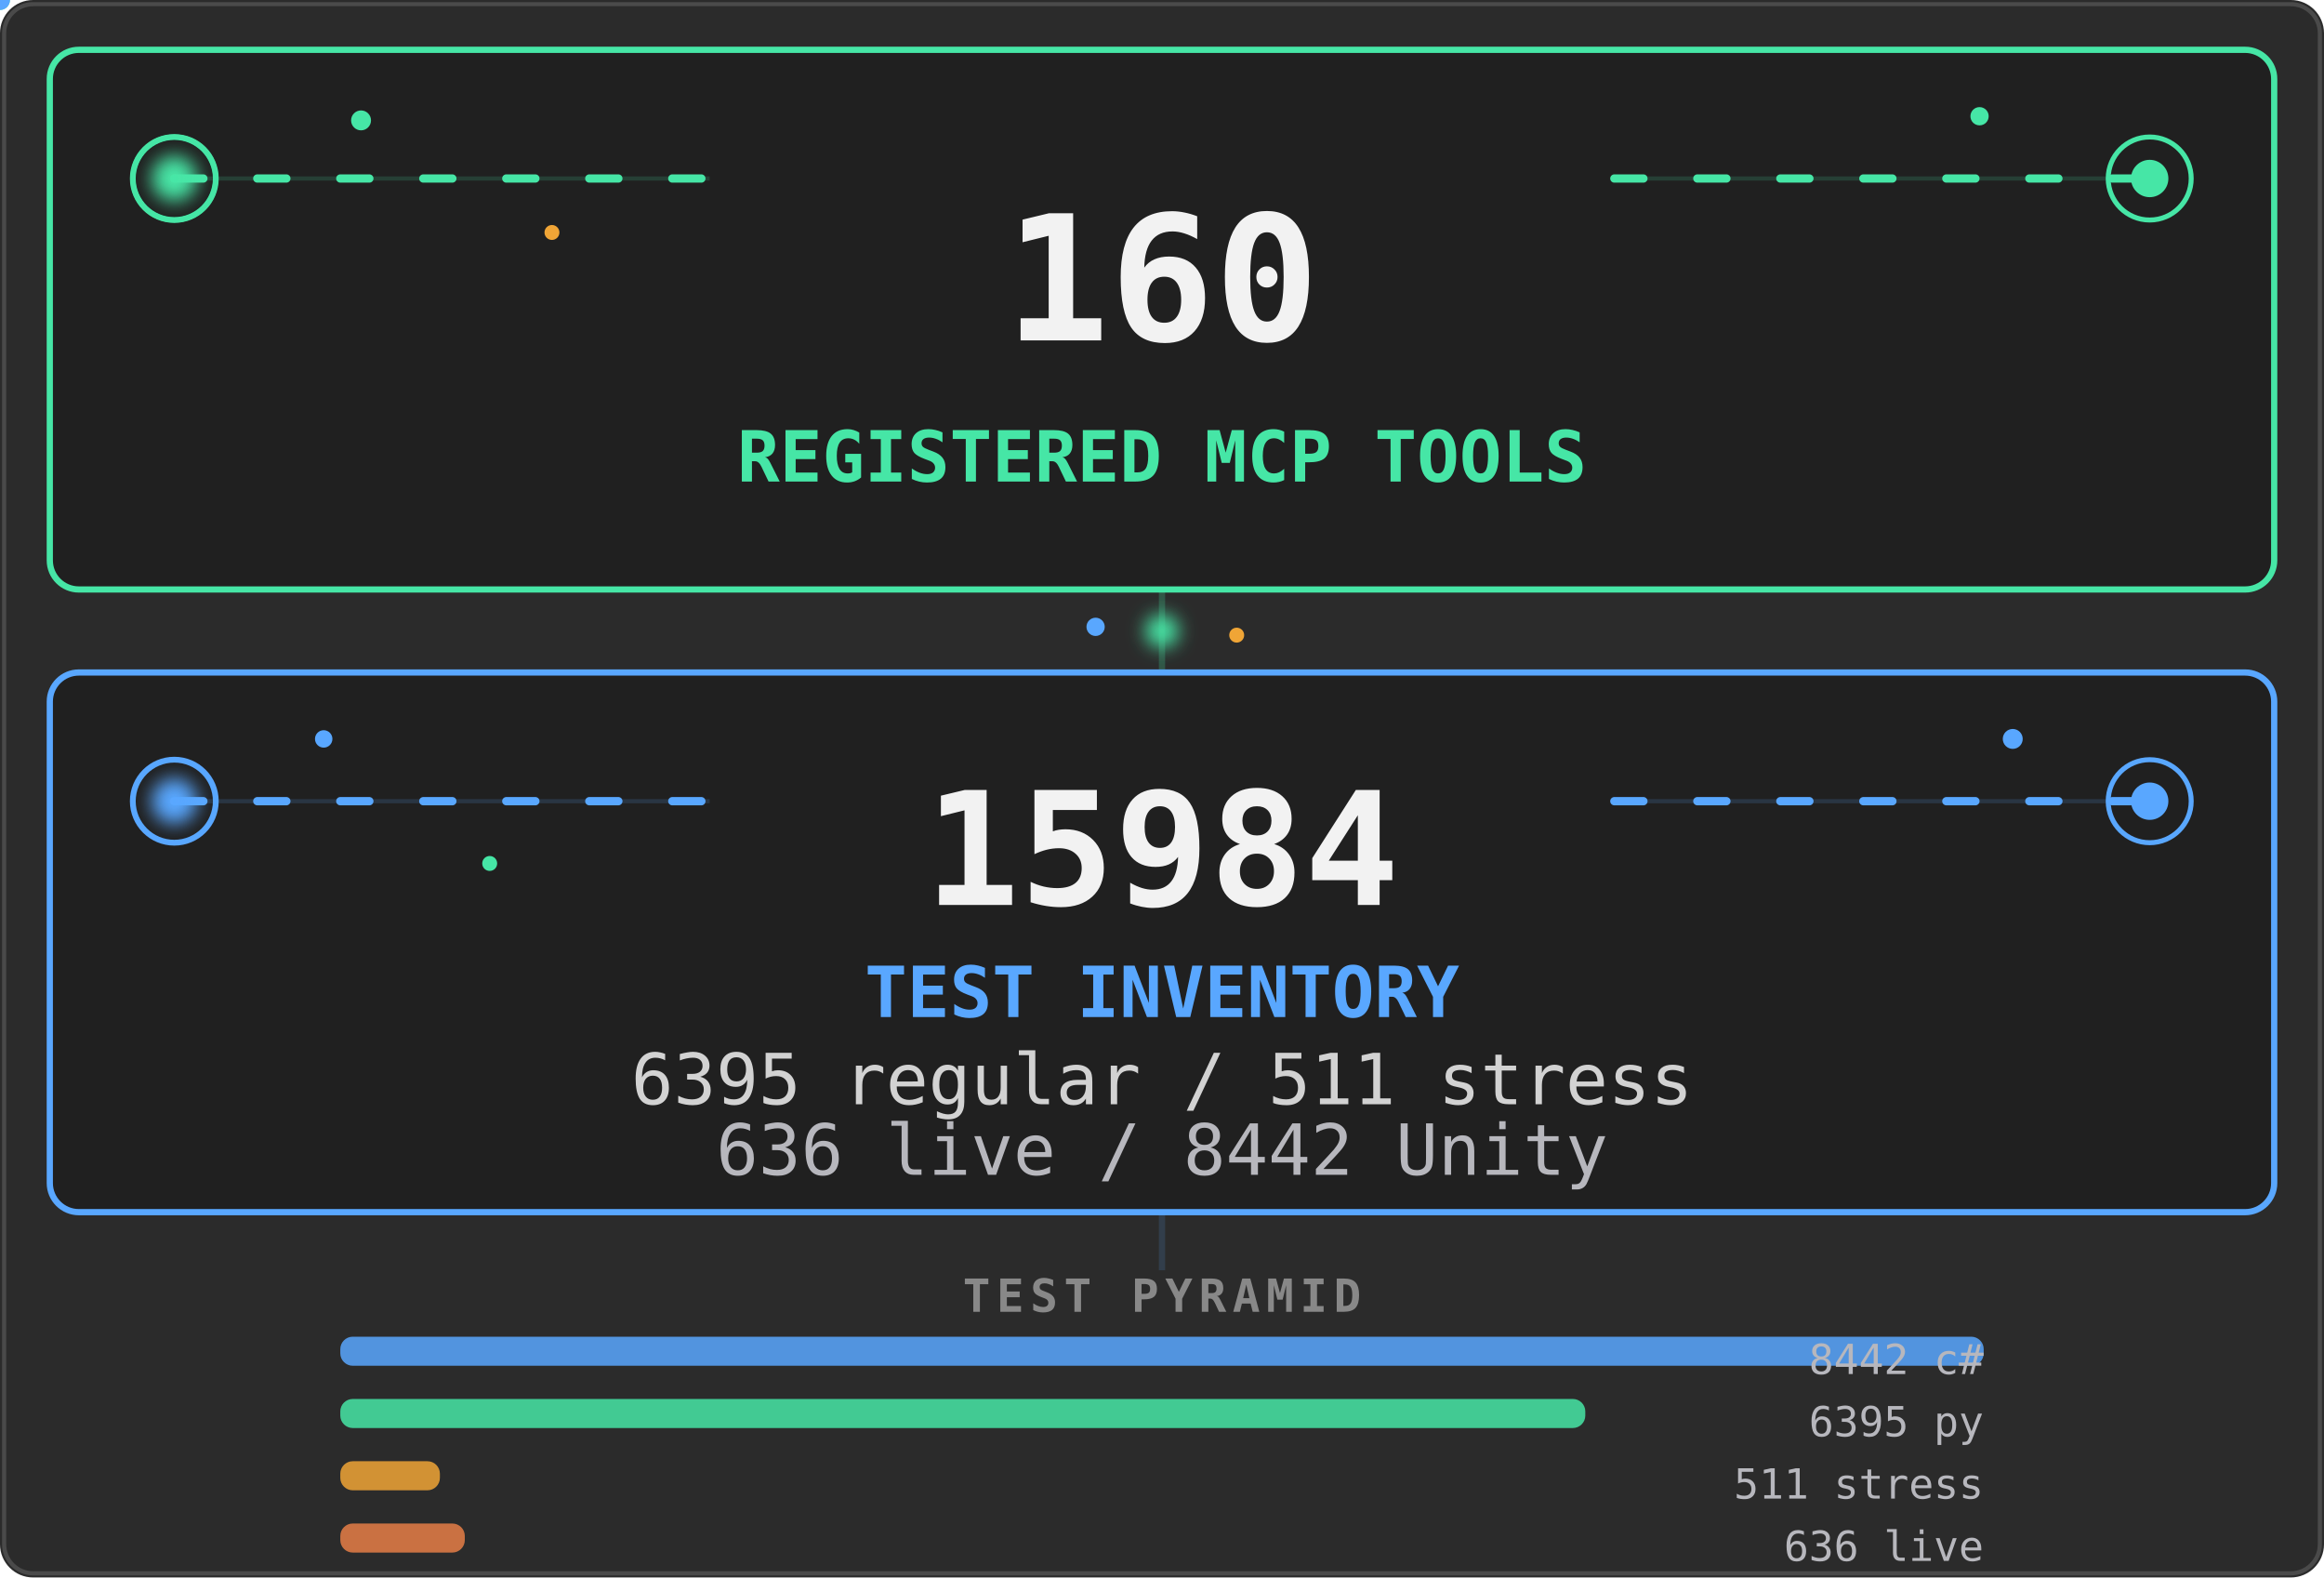
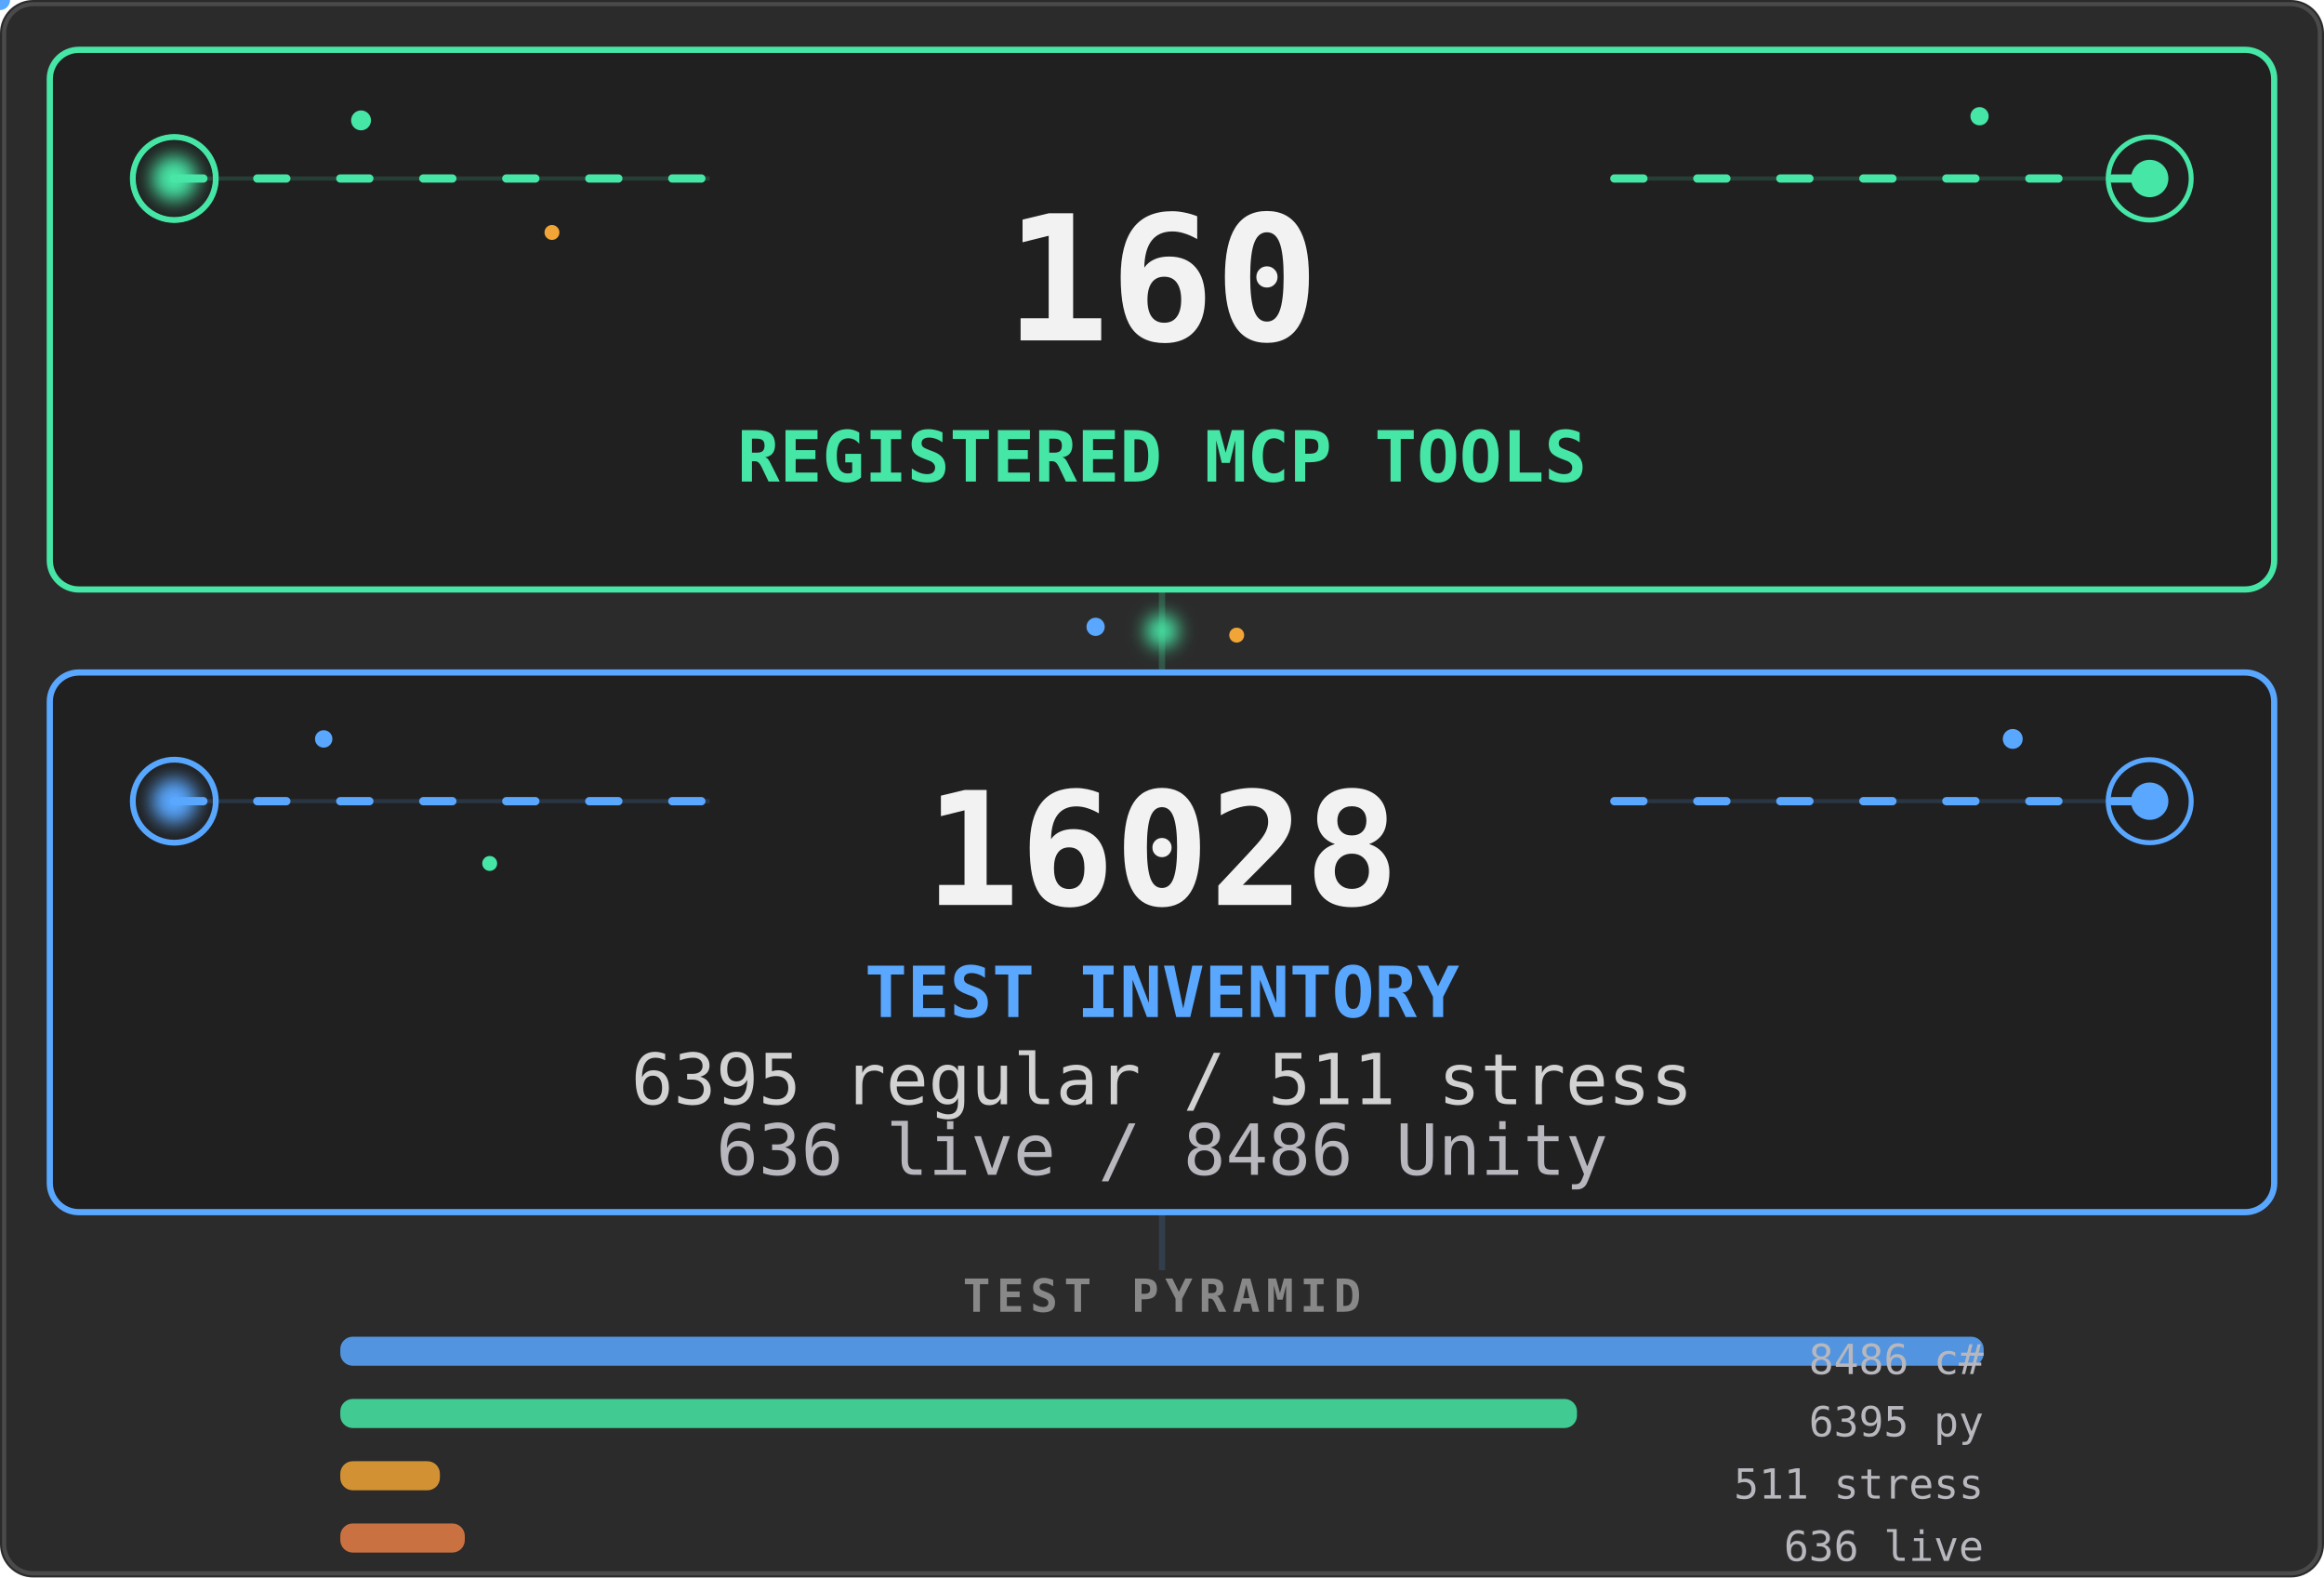
<svg xmlns="http://www.w3.org/2000/svg" viewBox="0 0 560 380" width="560" height="380" role="img" aria-labelledby="stats-title stats-desc">
  <defs>
    <filter id="stats-core-glow" x="-80%" y="-80%" width="260%" height="260%">
      <feGaussianBlur stdDeviation="2.2" />
    </filter>
    <clipPath id="stats-tools-clip">
      <rect x="12" y="12" width="536" height="130" rx="7" />
    </clipPath>
    <clipPath id="stats-tests-clip">
      <rect x="12" y="162" width="536" height="130" rx="7" />
    </clipPath>
    <linearGradient id="stats-tools-scan" x1="0" y1="0" x2="1" y2="0">
      <stop offset="0" stop-color="#46e6a6" stop-opacity="0" />
      <stop offset=".5" stop-color="#46e6a6" stop-opacity=".2" />
      <stop offset="1" stop-color="#46e6a6" stop-opacity="0" />
    </linearGradient>
    <linearGradient id="stats-tests-scan" x1="0" y1="0" x2="1" y2="0">
      <stop offset="0" stop-color="#59a7ff" stop-opacity="0" />
      <stop offset=".5" stop-color="#59a7ff" stop-opacity=".18" />
      <stop offset="1" stop-color="#59a7ff" stop-opacity="0" />
    </linearGradient>
  </defs>
  <style>
    .stats-card {
      fill: #202020;
      stroke-width: 1.5;
    }
    .stats-aura {
      transform-box: fill-box;
      transform-origin: center;
      animation: stats-aura-breathe 4.2s ease-in-out infinite;
    }
    .stats-aura-tests { animation-delay: -2.1s; }
    .stats-flow {
      fill: none;
      stroke-width: 2;
      stroke-linecap: round;
      stroke-dasharray: 7 13;
      animation: stats-flow 3.8s linear infinite;
    }
    .stats-flow-tests {
      animation-delay: -1.9s;
      animation-duration: 4.4s;
    }
    .stats-ring {
      fill: none;
      transform-box: fill-box;
      transform-origin: center;
      animation: stats-ring-life 3.2s ease-out infinite;
    }
    .stats-ring-mid { animation-delay: -1.05s; }
    .stats-ring-late { animation-delay: -2.1s; }
    .stats-ring-tests { animation-duration: 3.7s; }
    .stats-core {
      transform-box: fill-box;
      transform-origin: center;
      animation: stats-core-life 2.8s ease-in-out infinite;
    }
    .stats-core-tests {
      animation-delay: -1.4s;
      animation-duration: 3.2s;
    }
    .stats-scan {
      animation: stats-scan-yoyo 5.4s ease-in-out infinite alternate;
    }
    .stats-scan-tests {
      animation-delay: -2.7s;
      animation-duration: 6.2s;
    }
    .stats-spore {
      transform-box: fill-box;
      transform-origin: center;
      animation: stats-spore-drift 5.1s ease-in-out infinite alternate;
    }
    .stats-spore-b { animation-delay: -1.7s; animation-duration: 6.3s; }
    .stats-spore-c { animation-delay: -3.4s; animation-duration: 4.7s; }
    .stats-spore-phase-1 { animation-delay: -.6s; animation-duration: 5.5s; }
    .stats-spore-phase-2 { animation-delay: -1.3s; animation-duration: 4.8s; }
    .stats-spore-phase-3 { animation-delay: -2.2s; animation-duration: 6s; }
    .stats-spore-phase-4 { animation-delay: -3.1s; animation-duration: 5.2s; }
    .stats-spore-phase-5 { animation-delay: -4s; animation-duration: 6.6s; }
    .stats-spore-phase-6 { animation-delay: -4.8s; animation-duration: 5.8s; }
    .stats-bridge {
      transform-box: fill-box;
      transform-origin: center;
      animation: stats-bridge-life 3.6s ease-in-out infinite;
    }
    .motion-particle { pointer-events: none; }
    @keyframes stats-aura-breathe {
      0%, 100% { opacity: .07; transform: scale(.985); }
      50% { opacity: .2; transform: scale(1.015); }
    }
    @keyframes stats-flow {
      from { stroke-dashoffset: 0; }
      to { stroke-dashoffset: -40; }
    }
    @keyframes stats-ring-life {
      0% { opacity: .7; transform: scale(.45); }
      72%, 100% { opacity: 0; transform: scale(1.85); }
    }
    @keyframes stats-core-life {
      0%, 100% { opacity: .8; transform: scale(.86); }
      50% { opacity: 1; transform: scale(1.12); }
    }
    @keyframes stats-scan-yoyo {
      0% { opacity: 0; transform: translateX(-76px); }
      16%, 84% { opacity: .8; }
      100% { opacity: 0; transform: translateX(596px); }
    }
    @keyframes stats-spore-drift {
      0% { opacity: .2; transform: translate(-5px, 4px) scale(.72); }
      48% { opacity: .72; transform: translate(4px, -5px) scale(1.12); }
      100% { opacity: .3; transform: translate(9px, 3px) scale(.84); }
    }
    @keyframes stats-bridge-life {
      0%, 100% { opacity: .38; transform: scale(.82); }
      50% { opacity: 1; transform: scale(1.12); }
    }
    @media (prefers-reduced-motion: reduce) {
      .stats-aura, .stats-flow, .stats-ring, .stats-core,
      .stats-scan, .stats-spore, .stats-bridge {
        animation: none !important;
      }
      .stats-aura { opacity: .1; }
      .stats-flow { stroke-dasharray: none; opacity: .42; }
      .stats-ring { opacity: .18; }
      .stats-core { opacity: 1; }
      .stats-scan, .motion-particle { display: none; }
      .stats-spore { opacity: .3; }
      .stats-bridge { opacity: .75; }
    }
  </style>
  <rect width="560" height="380" rx="8" fill="#2b2b2b" />
  <rect x="1" y="1" width="558" height="378" rx="7" fill="none" stroke="#4a4a4a" />
  <path d="M280 142V162" stroke="#46e6a6" stroke-width="1.5" opacity=".22" />
  <circle class="stats-bridge" cx="280" cy="152" r="4" fill="#46e6a6" filter="url(#stats-core-glow)" />
  <circle class="stats-spore stats-spore-b stats-spore-phase-1" cx="264" cy="151" r="2.2" fill="#59a7ff" />
  <circle class="stats-spore stats-spore-c stats-spore-phase-2" cx="298" cy="153" r="1.8" fill="#f0a536" />
  <rect class="stats-aura" x="12" y="12" width="536" height="130" rx="7" fill="#46e6a6" />
  <rect class="stats-card" x="12" y="12" width="536" height="130" rx="7" stroke="#46e6a6" />
  <g clip-path="url(#stats-tools-clip)">
    <rect class="stats-scan" x="-70" y="12" width="74" height="130" fill="url(#stats-tools-scan)" />
  </g>
  <path d="M42 43H171M389 43H518" stroke="#46e6a6" opacity=".16" />
  <path class="stats-flow" d="M42 43H171M389 43H518" stroke="#46e6a6" />
  <g aria-hidden="true">
    <circle class="stats-ring" cx="42" cy="43" r="10" stroke="#46e6a6" stroke-width="1.4" />
    <circle class="stats-ring stats-ring-mid" cx="42" cy="43" r="10" stroke="#46e6a6" stroke-width="1.2" />
    <circle class="stats-ring stats-ring-late" cx="518" cy="43" r="10" stroke="#46e6a6" stroke-width="1.2" />
    <circle class="stats-core" cx="42" cy="43" r="5.5" fill="#46e6a6" filter="url(#stats-core-glow)" />
    <circle class="stats-core" cx="518" cy="43" r="4.5" fill="#46e6a6" />
    <circle class="stats-spore" cx="87" cy="29" r="2.4" fill="#46e6a6" />
    <circle class="stats-spore stats-spore-b stats-spore-phase-3" cx="133" cy="56" r="1.8" fill="#f0a536" />
    <circle class="stats-spore stats-spore-c stats-spore-phase-4" cx="477" cy="28" r="2.2" fill="#46e6a6" />
    <g class="motion-particle">
      <circle r="2.4" fill="#46e6a6">
        <animateMotion dur="4.8s" begin="-1.3s" repeatCount="indefinite" path="M42 43H171" />
        <animate attributeName="opacity" values="0;.9;.9;0" dur="4.8s" begin="-1.3s" repeatCount="indefinite" />
      </circle>
    </g>
    <g class="motion-particle">
      <circle r="2" fill="#46e6a6">
        <animateMotion dur="5.6s" begin="-4.1s" repeatCount="indefinite" path="M389 43H518" />
        <animate attributeName="opacity" values="0;.75;.75;0" dur="5.6s" begin="-4.1s" repeatCount="indefinite" />
      </circle>
    </g>
  </g>
  <g font-family="ui-monospace, SFMono-Regular, Menlo, Consolas, monospace">
    <text x="280" y="82" text-anchor="middle" fill="#f2f2f2" font-size="42" data-biome-marker="TOOLS" font-weight="700" data-mobile-critical="true">160</text>
    <text x="280" y="116" text-anchor="middle" fill="#46e6a6" font-size="17" font-weight="700" data-mobile-critical="true">REGISTERED MCP TOOLS</text>
  </g>
  <rect class="stats-aura stats-aura-tests" x="12" y="162" width="536" height="130" rx="7" fill="#59a7ff" />
  <rect class="stats-card stats-card-tests" x="12" y="162" width="536" height="130" rx="7" stroke="#59a7ff" />
  <g clip-path="url(#stats-tests-clip)">
    <rect class="stats-scan stats-scan-tests" x="-70" y="162" width="74" height="130" fill="url(#stats-tests-scan)" />
  </g>
  <path d="M42 193H171M389 193H518" stroke="#59a7ff" opacity=".16" />
  <path class="stats-flow stats-flow-tests" d="M42 193H171M389 193H518" stroke="#59a7ff" />
  <g aria-hidden="true">
    <circle class="stats-ring stats-ring-tests" cx="42" cy="193" r="10" stroke="#59a7ff" stroke-width="1.4" />
    <circle class="stats-ring stats-ring-mid stats-ring-tests" cx="518" cy="193" r="10" stroke="#59a7ff" stroke-width="1.2" />
    <circle class="stats-core stats-core-tests" cx="42" cy="193" r="5.5" fill="#59a7ff" filter="url(#stats-core-glow)" />
    <circle class="stats-core stats-core-tests" cx="518" cy="193" r="4.5" fill="#59a7ff" />
    <circle class="stats-spore stats-spore-c stats-spore-phase-5" cx="78" cy="178" r="2.1" fill="#59a7ff" />
    <circle class="stats-spore stats-spore-phase-6" cx="118" cy="208" r="1.8" fill="#46e6a6" />
    <circle class="stats-spore stats-spore-b stats-spore-phase-2" cx="485" cy="178" r="2.4" fill="#59a7ff" />
    <g class="motion-particle">
      <circle r="2.4" fill="#59a7ff">
        <animateMotion dur="5.2s" begin="-3.7s" repeatCount="indefinite" path="M42 193H171" />
        <animate attributeName="opacity" values="0;.9;.9;0" dur="5.2s" begin="-3.7s" repeatCount="indefinite" />
      </circle>
    </g>
    <g class="motion-particle">
      <circle r="2" fill="#59a7ff">
        <animateMotion dur="4.6s" begin="-.8s" repeatCount="indefinite" path="M389 193H518" />
        <animate attributeName="opacity" values="0;.75;.75;0" dur="4.6s" begin="-.8s" repeatCount="indefinite" />
      </circle>
    </g>
  </g>
  <g font-family="ui-monospace, SFMono-Regular, Menlo, Consolas, monospace">
-     <text x="280" y="218" text-anchor="middle" fill="#f2f2f2" font-size="38" data-biome-marker="TESTS" font-weight="700" data-mobile-critical="true">15984</text>
+     <text x="280" y="218" text-anchor="middle" fill="#f2f2f2" font-size="38" data-biome-marker="TESTS" font-weight="700" data-mobile-critical="true">16028</text>
    <text x="280" y="245" text-anchor="middle" fill="#59a7ff" font-size="17" font-weight="700" data-mobile-critical="true">TEST INVENTORY</text>
    <text x="280" y="266" text-anchor="middle" fill="#d2d2d2" font-size="17" data-biome-marker="BREAKDOWN_PRIMARY" data-mobile-critical="true">6395 regular / 511 stress</text>
-     <text x="280" y="283" text-anchor="middle" fill="#b7b7bd" font-size="17" data-biome-marker="BREAKDOWN_SECONDARY" data-mobile-critical="true">636 live / 8442 Unity</text>
+     <text x="280" y="283" text-anchor="middle" fill="#b7b7bd" font-size="17" data-biome-marker="BREAKDOWN_SECONDARY" data-mobile-critical="true">636 live / 8486 Unity</text>
  </g>
  <path d="M280 292V306" stroke="#59a7ff" stroke-width="1.5" opacity=".15" />
  <g font-family="ui-monospace, SFMono-Regular, Menlo, Consolas, monospace">
    <text x="280" y="316" text-anchor="middle" fill="#888" font-size="11" font-weight="600" letter-spacing="1.5">TEST PYRAMID</text>
    <rect data-biome-bar="CS" x="82" y="322" height="7" width="396" rx="3" fill="#59a7ff" opacity=".85" />
-     <text data-biome-bar-label="CS" x="478" y="331" text-anchor="end" fill="#b7b7bd" font-size="10">8442 c#</text>
-     <rect data-biome-bar="PY" x="82" y="337" height="7" width="300" rx="3" fill="#46e6a6" opacity=".85" />
+     <text data-biome-bar-label="CS" x="478" y="331" text-anchor="end" fill="#b7b7bd" font-size="10">8486 c#</text>
+     <rect data-biome-bar="PY" x="82" y="337" height="7" width="298" rx="3" fill="#46e6a6" opacity=".85" />
    <text data-biome-bar-label="PY" x="478" y="346" text-anchor="end" fill="#b7b7bd" font-size="10">6395 py</text>
    <rect data-biome-bar="STRESS" x="82" y="352" height="7" width="24" rx="3" fill="#f0a536" opacity=".85" />
    <text data-biome-bar-label="STRESS" x="478" y="361" text-anchor="end" fill="#b7b7bd" font-size="10">511 stress</text>
    <rect data-biome-bar="LIVE" x="82" y="367" height="7" width="30" rx="3" fill="#e67e46" opacity=".85" />
    <text data-biome-bar-label="LIVE" x="478" y="376" text-anchor="end" fill="#b7b7bd" font-size="10">636 live</text>
  </g>
</svg>
